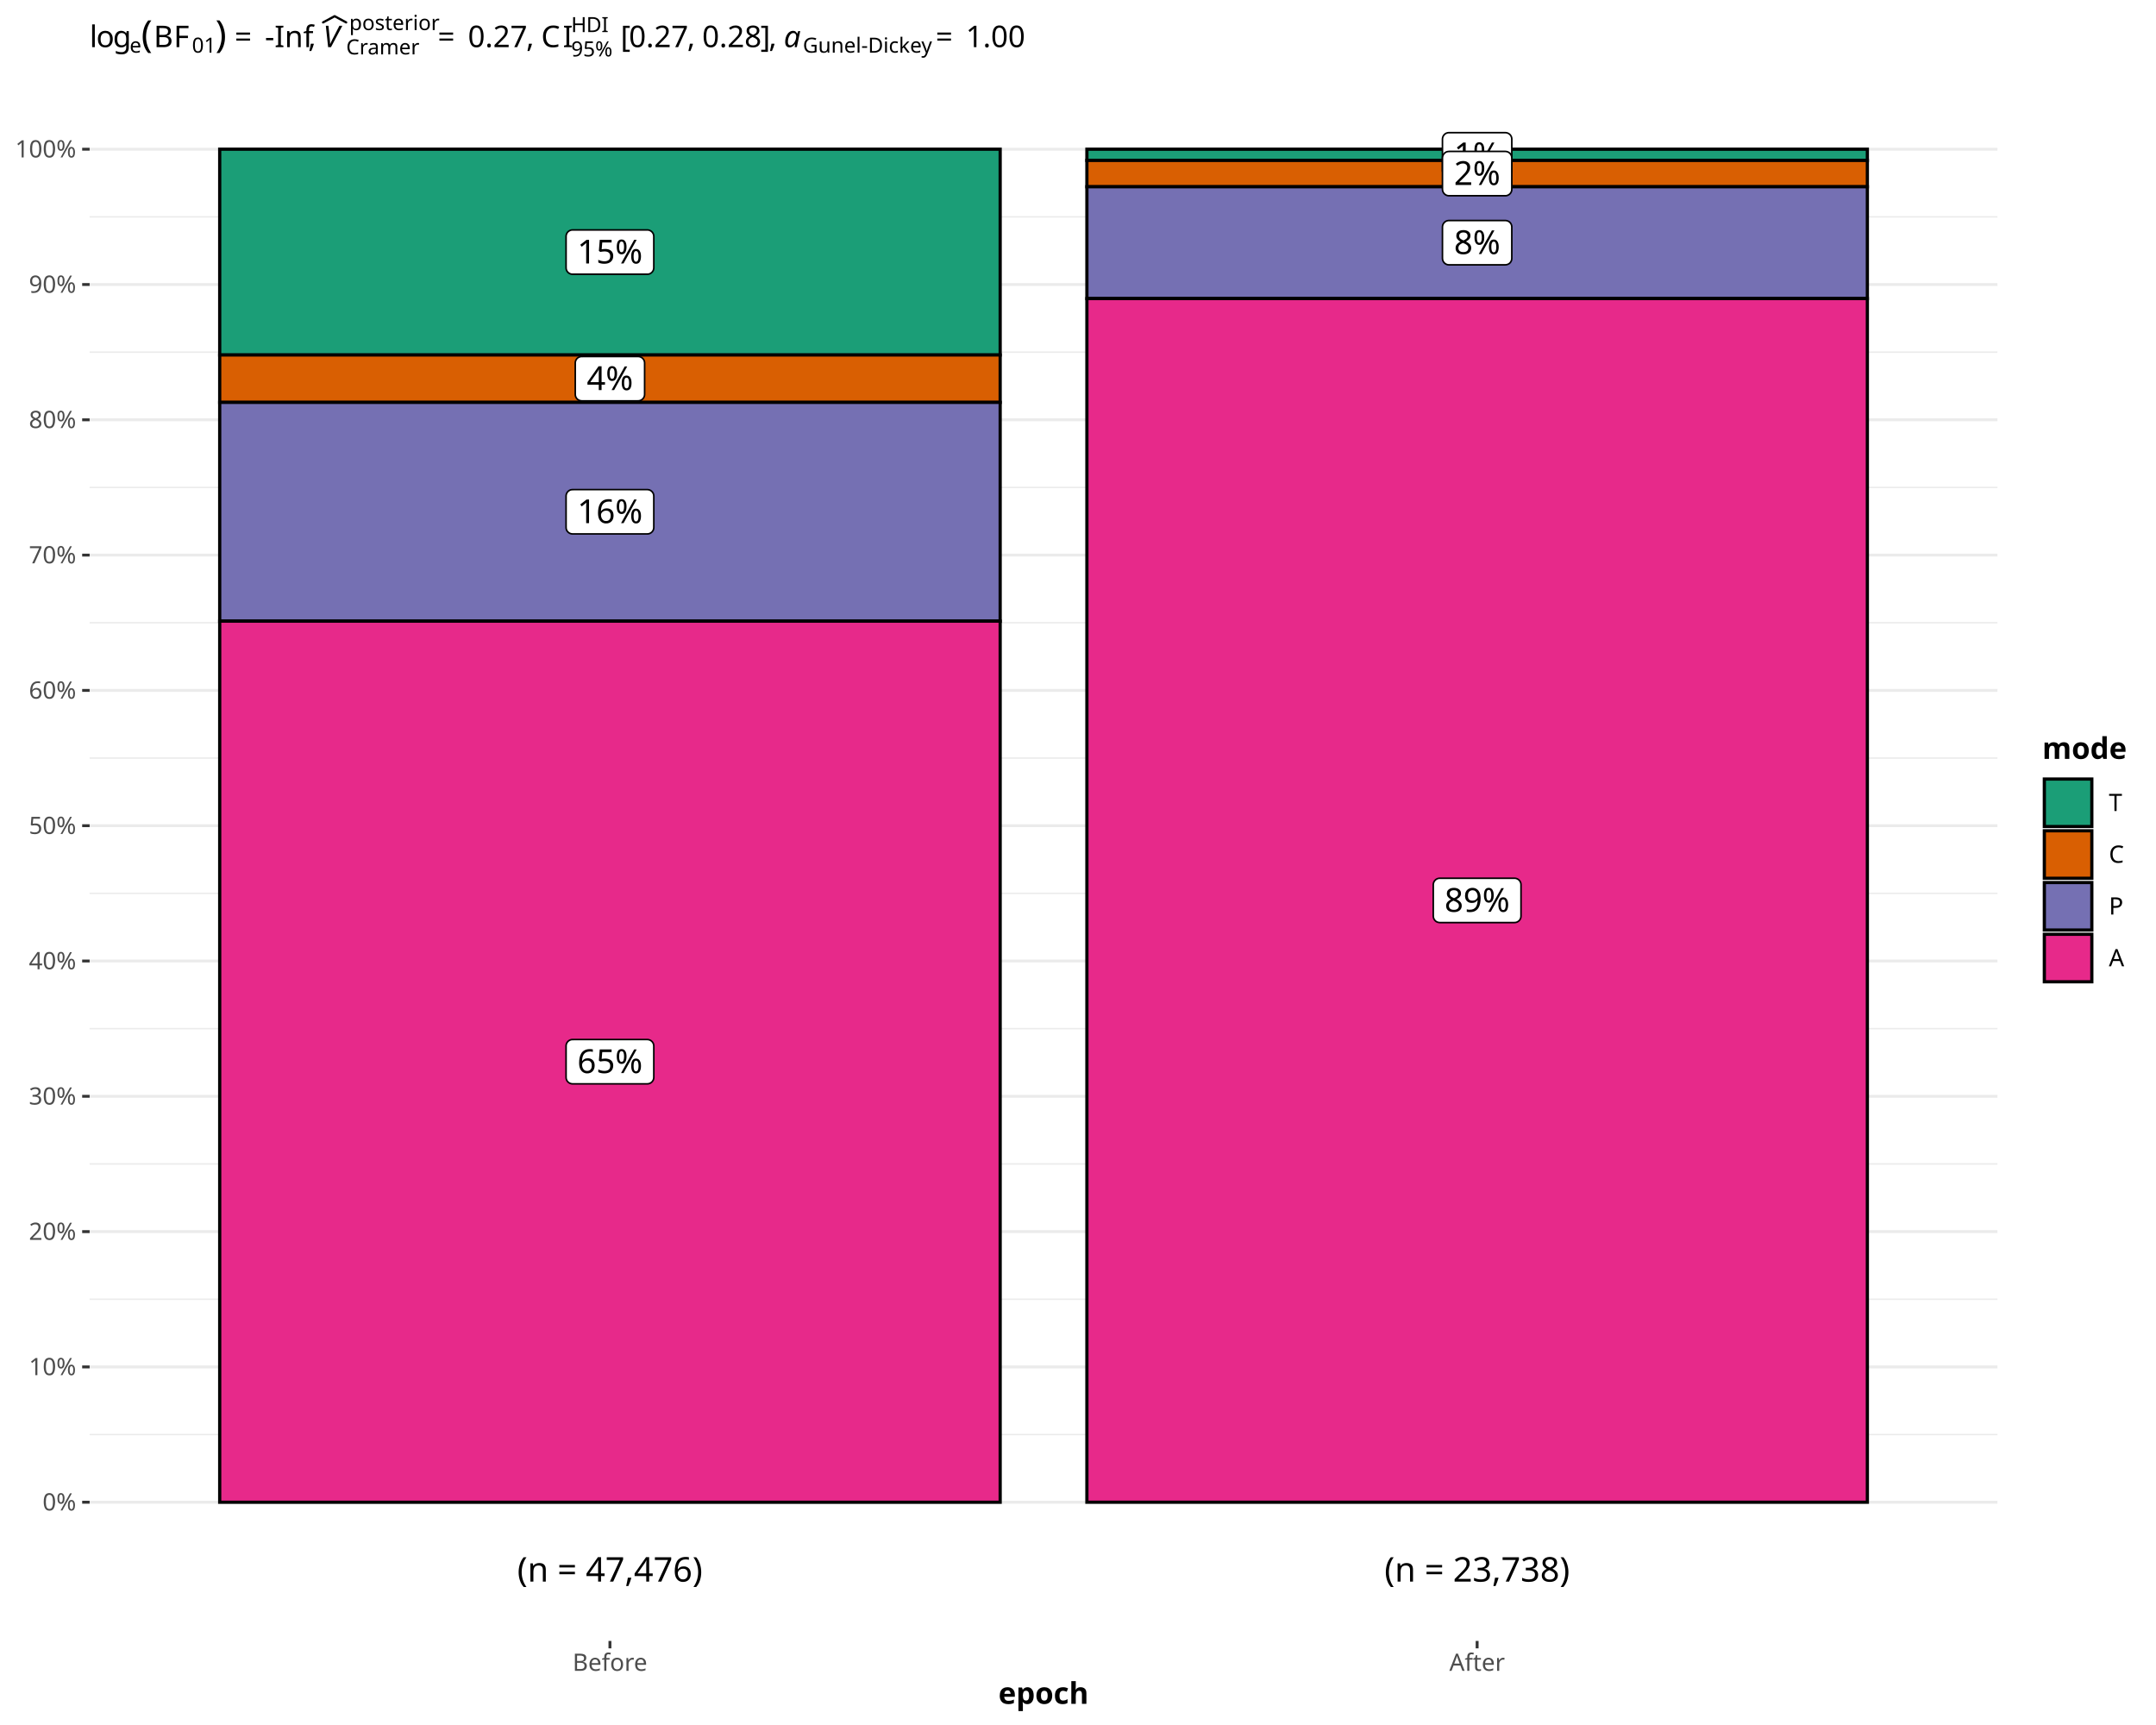
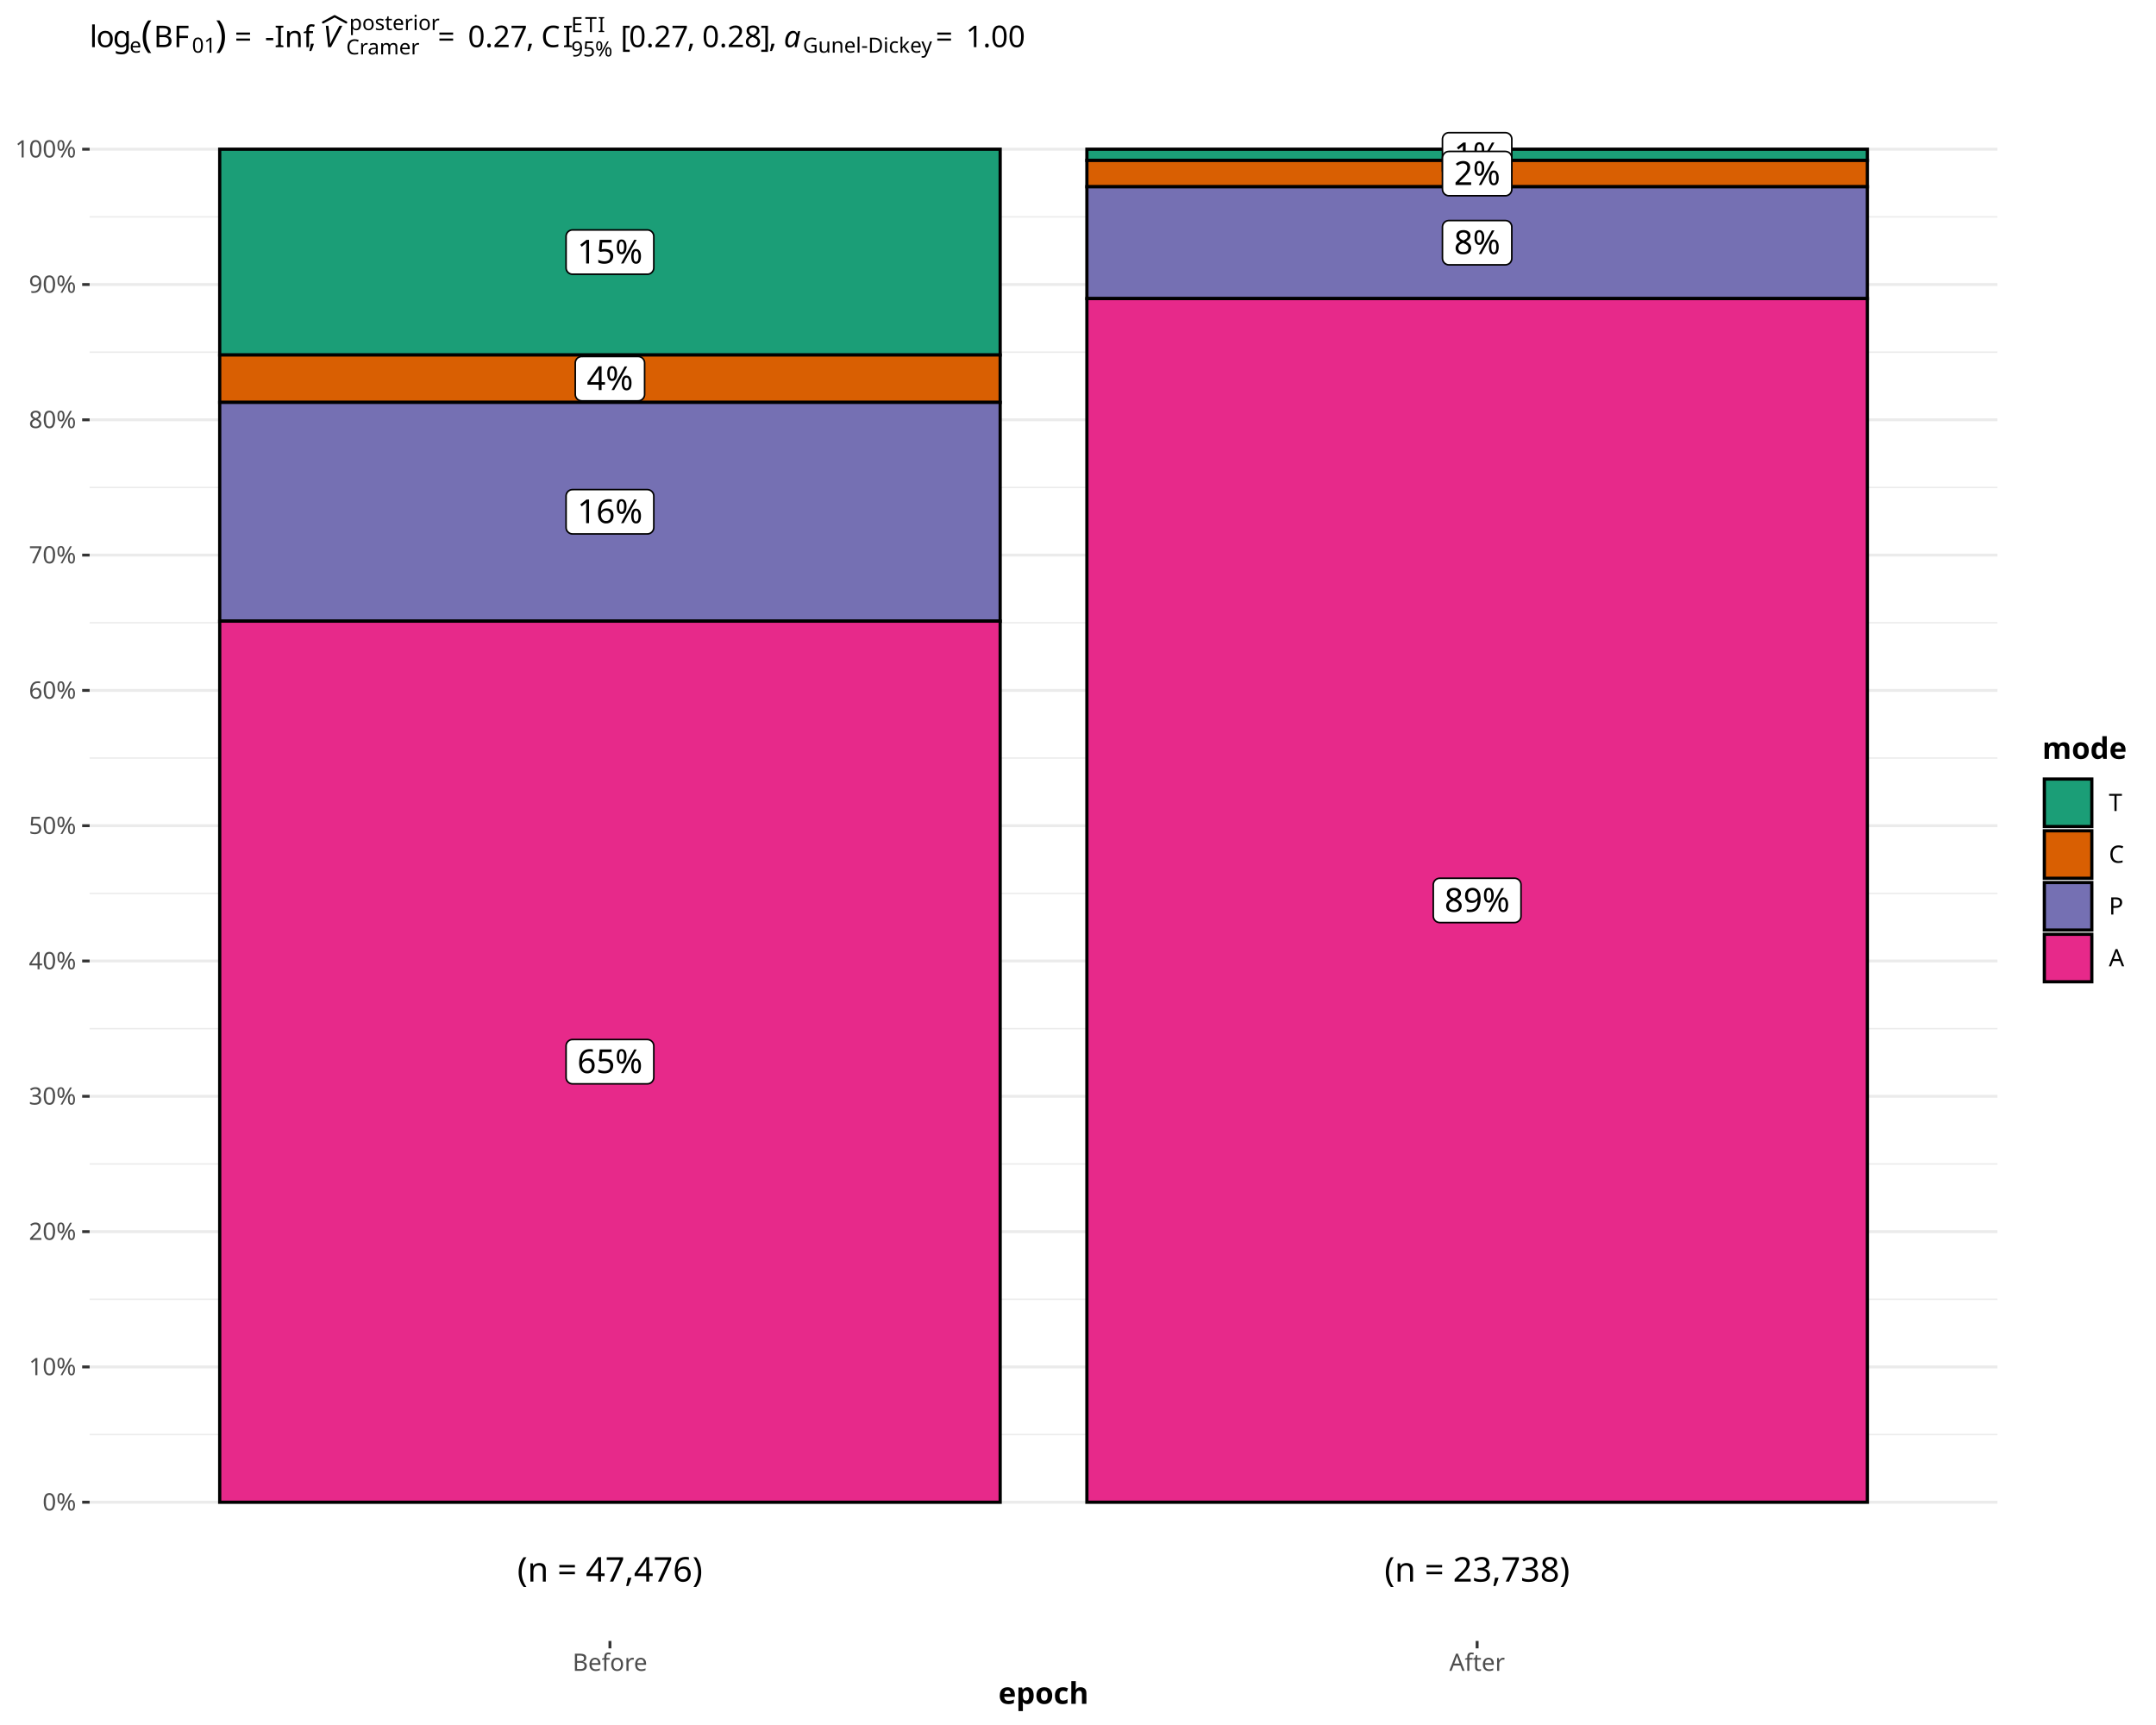
<svg xmlns="http://www.w3.org/2000/svg" class="svglite" data-engine-version="2.0" width="720.00pt" height="576.00pt" viewBox="0 0 720.00 576.00">
  <defs>
    <style type="text/css">
    .svglite line, .svglite polyline, .svglite polygon, .svglite path, .svglite rect, .svglite circle {
      fill: none;
      stroke: #000000;
      stroke-linecap: round;
      stroke-linejoin: round;
      stroke-miterlimit: 10.00;
    }
  </style>
  </defs>
  <rect width="100%" height="100%" style="stroke: none; fill: #FFFFFF;" />
  <defs>
    <clipPath id="cpMC4wMHw3MjAuMDB8MC4wMHw1NzYuMDA=">
      <rect x="0.00" y="0.00" width="720.00" height="576.00" />
    </clipPath>
  </defs>
  <g clip-path="url(#cpMC4wMHw3MjAuMDB8MC4wMHw1NzYuMDA=)">
    <rect x="0.00" y="0.00" width="720.00" height="576.00" style="stroke-width: 0.97; stroke: #FFFFFF; fill: #FFFFFF;" />
  </g>
  <defs>
    <clipPath id="cpMjkuOTN8NjY3LjA1fDI2LjEwfDU0Ny45Mg==">
      <rect x="29.93" y="26.10" width="637.13" height="521.82" />
    </clipPath>
  </defs>
  <g clip-path="url(#cpMjkuOTN8NjY3LjA1fDI2LjEwfDU0Ny45Mg==)">
    <rect x="29.93" y="26.10" width="637.13" height="521.82" style="stroke-width: 0.97; stroke: none; fill: #FFFFFF;" />
    <polyline points="29.93,479.02 667.05,479.02 " style="stroke-width: 0.48; stroke: #EBEBEB; stroke-linecap: butt;" />
    <polyline points="29.93,433.84 667.05,433.84 " style="stroke-width: 0.48; stroke: #EBEBEB; stroke-linecap: butt;" />
    <polyline points="29.93,388.66 667.05,388.66 " style="stroke-width: 0.48; stroke: #EBEBEB; stroke-linecap: butt;" />
    <polyline points="29.93,343.48 667.05,343.48 " style="stroke-width: 0.48; stroke: #EBEBEB; stroke-linecap: butt;" />
    <polyline points="29.93,298.30 667.05,298.30 " style="stroke-width: 0.48; stroke: #EBEBEB; stroke-linecap: butt;" />
    <polyline points="29.93,253.12 667.05,253.12 " style="stroke-width: 0.48; stroke: #EBEBEB; stroke-linecap: butt;" />
    <polyline points="29.93,207.94 667.05,207.94 " style="stroke-width: 0.48; stroke: #EBEBEB; stroke-linecap: butt;" />
    <polyline points="29.93,162.77 667.05,162.77 " style="stroke-width: 0.48; stroke: #EBEBEB; stroke-linecap: butt;" />
    <polyline points="29.93,117.59 667.05,117.59 " style="stroke-width: 0.48; stroke: #EBEBEB; stroke-linecap: butt;" />
    <polyline points="29.93,72.41 667.05,72.41 " style="stroke-width: 0.48; stroke: #EBEBEB; stroke-linecap: butt;" />
    <polyline points="29.93,501.61 667.05,501.61 " style="stroke-width: 0.97; stroke: #EBEBEB; stroke-linecap: butt;" />
    <polyline points="29.93,456.43 667.05,456.43 " style="stroke-width: 0.97; stroke: #EBEBEB; stroke-linecap: butt;" />
    <polyline points="29.93,411.25 667.05,411.25 " style="stroke-width: 0.97; stroke: #EBEBEB; stroke-linecap: butt;" />
    <polyline points="29.93,366.07 667.05,366.07 " style="stroke-width: 0.97; stroke: #EBEBEB; stroke-linecap: butt;" />
    <polyline points="29.93,320.89 667.05,320.89 " style="stroke-width: 0.97; stroke: #EBEBEB; stroke-linecap: butt;" />
    <polyline points="29.93,275.71 667.05,275.71 " style="stroke-width: 0.97; stroke: #EBEBEB; stroke-linecap: butt;" />
    <polyline points="29.93,230.53 667.05,230.53 " style="stroke-width: 0.97; stroke: #EBEBEB; stroke-linecap: butt;" />
    <polyline points="29.93,185.36 667.05,185.36 " style="stroke-width: 0.97; stroke: #EBEBEB; stroke-linecap: butt;" />
    <polyline points="29.93,140.18 667.05,140.18 " style="stroke-width: 0.97; stroke: #EBEBEB; stroke-linecap: butt;" />
    <polyline points="29.93,95.00 667.05,95.00 " style="stroke-width: 0.97; stroke: #EBEBEB; stroke-linecap: butt;" />
    <polyline points="29.93,49.82 667.05,49.82 " style="stroke-width: 0.97; stroke: #EBEBEB; stroke-linecap: butt;" />
    <rect x="73.37" y="49.82" width="260.64" height="68.72" style="stroke-width: 1.07; stroke-linecap: square; stroke-linejoin: miter; fill: #1B9E77;" />
    <rect x="362.97" y="49.82" width="260.64" height="3.75" style="stroke-width: 1.07; stroke-linecap: square; stroke-linejoin: miter; fill: #1B9E77;" />
    <rect x="73.37" y="118.53" width="260.64" height="15.83" style="stroke-width: 1.07; stroke-linecap: square; stroke-linejoin: miter; fill: #D95F02;" />
    <rect x="362.97" y="53.57" width="260.64" height="8.79" style="stroke-width: 1.07; stroke-linecap: square; stroke-linejoin: miter; fill: #D95F02;" />
    <rect x="73.37" y="134.36" width="260.64" height="73.05" style="stroke-width: 1.07; stroke-linecap: square; stroke-linejoin: miter; fill: #7570B3;" />
    <rect x="362.97" y="62.36" width="260.64" height="37.34" style="stroke-width: 1.07; stroke-linecap: square; stroke-linejoin: miter; fill: #7570B3;" />
    <rect x="73.37" y="207.41" width="260.64" height="294.21" style="stroke-width: 1.07; stroke-linecap: square; stroke-linejoin: miter; fill: #E7298A;" />
    <rect x="362.97" y="99.70" width="260.64" height="401.91" style="stroke-width: 1.07; stroke-linecap: square; stroke-linejoin: miter; fill: #E7298A;" />
    <polygon points="191.20,91.57 216.18,91.57 216.09,91.57 216.44,91.56 216.78,91.49 217.10,91.37 217.40,91.19 217.67,90.97 217.90,90.71 218.09,90.42 218.23,90.10 218.31,89.76 218.34,89.41 218.34,89.41 218.34,78.94 218.34,78.94 218.31,78.59 218.23,78.25 218.09,77.93 217.90,77.64 217.67,77.38 217.40,77.16 217.10,76.99 216.78,76.86 216.44,76.79 216.18,76.78 191.20,76.78 191.46,76.79 191.11,76.78 190.77,76.82 190.43,76.92 190.12,77.07 189.83,77.26 189.58,77.50 189.37,77.78 189.21,78.09 189.10,78.42 189.05,78.76 189.04,78.94 189.04,89.41 189.05,89.24 189.05,89.59 189.10,89.93 189.21,90.26 189.37,90.57 189.58,90.85 189.83,91.09 190.12,91.28 190.43,91.43 190.77,91.53 191.11,91.57 " style="stroke-width: 0.53; fill: #FFFFFF;" />
    <text x="203.69" y="87.97" text-anchor="middle" style="font-size: 11.04px; font-family: sans;" textLength="22.10px" lengthAdjust="spacingAndGlyphs">15%</text>
    <polygon points="483.87,59.09 502.71,59.09 502.62,59.09 502.97,59.07 503.31,59.00 503.64,58.88 503.94,58.71 504.21,58.49 504.44,58.23 504.62,57.93 504.76,57.61 504.84,57.28 504.87,56.93 504.87,56.93 504.87,46.45 504.87,46.45 504.84,46.11 504.76,45.77 504.62,45.45 504.44,45.16 504.21,44.89 503.94,44.68 503.64,44.50 503.31,44.38 502.97,44.31 502.71,44.29 483.87,44.29 484.13,44.31 483.79,44.29 483.44,44.34 483.11,44.43 482.79,44.58 482.51,44.78 482.26,45.02 482.05,45.30 481.89,45.61 481.78,45.94 481.72,46.28 481.71,46.45 481.71,56.93 481.72,56.76 481.72,57.10 481.78,57.45 481.89,57.78 482.05,58.08 482.26,58.36 482.51,58.60 482.79,58.80 483.11,58.95 483.44,59.05 483.79,59.09 " style="stroke-width: 0.53; fill: #FFFFFF;" />
    <text x="493.29" y="55.49" text-anchor="middle" style="font-size: 11.04px; font-family: sans;" textLength="15.96px" lengthAdjust="spacingAndGlyphs">1%</text>
    <polygon points="194.27,133.85 213.11,133.85 213.02,133.84 213.37,133.83 213.71,133.76 214.03,133.64 214.33,133.46 214.60,133.24 214.83,132.98 215.02,132.69 215.16,132.37 215.24,132.03 215.27,131.69 215.27,131.69 215.27,121.21 215.27,121.21 215.24,120.86 215.16,120.52 215.02,120.20 214.83,119.91 214.60,119.65 214.33,119.43 214.03,119.26 213.71,119.13 213.37,119.06 213.11,119.05 194.27,119.05 194.53,119.06 194.18,119.05 193.84,119.09 193.50,119.19 193.19,119.34 192.90,119.53 192.65,119.78 192.44,120.05 192.28,120.36 192.17,120.69 192.12,121.03 192.11,121.21 192.11,131.69 192.12,131.51 192.12,131.86 192.17,132.20 192.28,132.53 192.44,132.84 192.65,133.12 192.90,133.36 193.19,133.56 193.50,133.70 193.84,133.80 194.18,133.84 " style="stroke-width: 0.53; fill: #FFFFFF;" />
    <text x="203.69" y="130.25" text-anchor="middle" style="font-size: 11.04px; font-family: sans;" textLength="15.96px" lengthAdjust="spacingAndGlyphs">4%</text>
    <polygon points="483.87,65.36 502.71,65.36 502.62,65.36 502.97,65.35 503.31,65.28 503.64,65.15 503.94,64.98 504.21,64.76 504.44,64.50 504.62,64.21 504.76,63.89 504.84,63.55 504.87,63.20 504.87,63.20 504.87,52.72 504.87,52.72 504.84,52.38 504.76,52.04 504.62,51.72 504.44,51.43 504.21,51.17 503.94,50.95 503.64,50.77 503.31,50.65 502.97,50.58 502.71,50.56 483.87,50.56 484.13,50.58 483.79,50.57 483.44,50.61 483.11,50.70 482.79,50.85 482.51,51.05 482.26,51.29 482.05,51.57 481.89,51.88 481.78,52.21 481.72,52.55 481.71,52.72 481.71,63.20 481.72,63.03 481.72,63.38 481.78,63.72 481.89,64.05 482.05,64.36 482.26,64.63 482.51,64.87 482.79,65.07 483.11,65.22 483.44,65.32 483.79,65.36 " style="stroke-width: 0.53; fill: #FFFFFF;" />
    <text x="493.29" y="61.76" text-anchor="middle" style="font-size: 11.04px; font-family: sans;" textLength="15.96px" lengthAdjust="spacingAndGlyphs">2%</text>
    <polygon points="191.20,178.28 216.18,178.28 216.09,178.28 216.44,178.27 216.78,178.20 217.10,178.07 217.40,177.90 217.67,177.68 217.90,177.42 218.09,177.13 218.23,176.81 218.31,176.47 218.34,176.12 218.34,176.12 218.34,165.64 218.34,165.64 218.31,165.30 218.23,164.96 218.09,164.64 217.90,164.35 217.67,164.09 217.40,163.87 217.10,163.69 216.78,163.57 216.44,163.50 216.18,163.48 191.20,163.48 191.46,163.50 191.11,163.49 190.77,163.53 190.43,163.62 190.12,163.77 189.83,163.97 189.58,164.21 189.37,164.49 189.21,164.80 189.10,165.13 189.05,165.47 189.04,165.64 189.04,176.12 189.05,175.95 189.05,176.30 189.10,176.64 189.21,176.97 189.37,177.28 189.58,177.55 189.83,177.79 190.12,177.99 190.43,178.14 190.77,178.24 191.11,178.28 " style="stroke-width: 0.53; fill: #FFFFFF;" />
    <text x="203.69" y="174.68" text-anchor="middle" style="font-size: 11.04px; font-family: sans;" textLength="22.10px" lengthAdjust="spacingAndGlyphs">16%</text>
    <polygon points="483.87,88.43 502.71,88.43 502.62,88.43 502.97,88.41 503.31,88.34 503.64,88.22 503.94,88.05 504.21,87.83 504.44,87.57 504.62,87.27 504.76,86.95 504.84,86.62 504.87,86.27 504.87,86.27 504.87,75.79 504.87,75.79 504.84,75.44 504.76,75.11 504.62,74.79 504.44,74.49 504.21,74.23 503.94,74.01 503.64,73.84 503.31,73.72 502.97,73.65 502.71,73.63 483.87,73.63 484.13,73.65 483.79,73.63 483.44,73.68 483.11,73.77 482.79,73.92 482.51,74.12 482.26,74.36 482.05,74.64 481.89,74.94 481.78,75.27 481.72,75.62 481.71,75.79 481.71,86.27 481.72,86.10 481.72,86.44 481.78,86.79 481.89,87.12 482.05,87.42 482.26,87.70 482.51,87.94 482.79,88.14 483.11,88.29 483.44,88.39 483.79,88.43 " style="stroke-width: 0.53; fill: #FFFFFF;" />
    <text x="493.29" y="84.83" text-anchor="middle" style="font-size: 11.04px; font-family: sans;" textLength="15.96px" lengthAdjust="spacingAndGlyphs">8%</text>
    <polygon points="191.20,361.91 216.18,361.91 216.09,361.91 216.44,361.89 216.78,361.82 217.10,361.70 217.40,361.53 217.67,361.31 217.90,361.05 218.09,360.75 218.23,360.43 218.31,360.09 218.34,359.75 218.34,359.75 218.34,349.27 218.34,349.27 218.31,348.92 218.23,348.59 218.09,348.27 217.90,347.97 217.67,347.71 217.40,347.49 217.10,347.32 216.78,347.20 216.44,347.13 216.18,347.11 191.20,347.11 191.46,347.13 191.11,347.11 190.77,347.15 190.43,347.25 190.12,347.40 189.83,347.60 189.58,347.84 189.37,348.12 189.21,348.42 189.10,348.75 189.05,349.10 189.04,349.27 189.04,359.75 189.05,359.57 189.05,359.92 189.10,360.26 189.21,360.59 189.37,360.90 189.58,361.18 189.83,361.42 190.12,361.62 190.43,361.77 190.77,361.86 191.11,361.91 " style="stroke-width: 0.53; fill: #FFFFFF;" />
    <text x="203.69" y="358.31" text-anchor="middle" style="font-size: 11.04px; font-family: sans;" textLength="22.10px" lengthAdjust="spacingAndGlyphs">65%</text>
    <polygon points="480.80,308.06 505.78,308.06 505.69,308.05 506.04,308.04 506.38,307.97 506.71,307.85 507.01,307.67 507.28,307.45 507.51,307.19 507.69,306.90 507.83,306.58 507.91,306.24 507.94,305.90 507.94,305.90 507.94,295.42 507.94,295.42 507.91,295.07 507.83,294.73 507.69,294.41 507.51,294.12 507.28,293.86 507.01,293.64 506.71,293.47 506.38,293.34 506.04,293.27 505.78,293.26 480.80,293.26 481.06,293.27 480.72,293.26 480.37,293.30 480.04,293.40 479.72,293.55 479.44,293.74 479.19,293.99 478.98,294.26 478.82,294.57 478.71,294.90 478.65,295.24 478.64,295.42 478.64,305.90 478.65,305.72 478.65,306.07 478.71,306.41 478.82,306.74 478.98,307.05 479.19,307.33 479.44,307.57 479.72,307.77 480.04,307.91 480.37,308.01 480.72,308.05 " style="stroke-width: 0.53; fill: #FFFFFF;" />
    <text x="493.29" y="304.46" text-anchor="middle" style="font-size: 11.04px; font-family: sans;" textLength="22.10px" lengthAdjust="spacingAndGlyphs">89%</text>
    <text x="493.29" y="528.12" text-anchor="middle" style="font-size: 11.38px; font-family: sans;" textLength="61.70px" lengthAdjust="spacingAndGlyphs">(n = 23,738)</text>
    <text x="203.69" y="528.12" text-anchor="middle" style="font-size: 11.38px; font-family: sans;" textLength="61.70px" lengthAdjust="spacingAndGlyphs">(n = 47,476)</text>
  </g>
  <g clip-path="url(#cpMC4wMHw3MjAuMDB8MC4wMHw1NzYuMDA=)">
    <text x="25.44" y="504.36" text-anchor="end" style="font-size: 8.00px; fill: #4D4D4D; font-family: sans;" textLength="11.56px" lengthAdjust="spacingAndGlyphs">0%</text>
    <text x="25.44" y="459.18" text-anchor="end" style="font-size: 8.00px; fill: #4D4D4D; font-family: sans;" textLength="16.01px" lengthAdjust="spacingAndGlyphs">10%</text>
    <text x="25.44" y="414.01" text-anchor="end" style="font-size: 8.00px; fill: #4D4D4D; font-family: sans;" textLength="16.01px" lengthAdjust="spacingAndGlyphs">20%</text>
    <text x="25.44" y="368.83" text-anchor="end" style="font-size: 8.00px; fill: #4D4D4D; font-family: sans;" textLength="16.01px" lengthAdjust="spacingAndGlyphs">30%</text>
    <text x="25.44" y="323.65" text-anchor="end" style="font-size: 8.00px; fill: #4D4D4D; font-family: sans;" textLength="16.01px" lengthAdjust="spacingAndGlyphs">40%</text>
    <text x="25.44" y="278.47" text-anchor="end" style="font-size: 8.00px; fill: #4D4D4D; font-family: sans;" textLength="16.01px" lengthAdjust="spacingAndGlyphs">50%</text>
    <text x="25.44" y="233.29" text-anchor="end" style="font-size: 8.00px; fill: #4D4D4D; font-family: sans;" textLength="16.01px" lengthAdjust="spacingAndGlyphs">60%</text>
    <text x="25.44" y="188.11" text-anchor="end" style="font-size: 8.00px; fill: #4D4D4D; font-family: sans;" textLength="16.01px" lengthAdjust="spacingAndGlyphs">70%</text>
    <text x="25.44" y="142.93" text-anchor="end" style="font-size: 8.00px; fill: #4D4D4D; font-family: sans;" textLength="16.01px" lengthAdjust="spacingAndGlyphs">80%</text>
    <text x="25.44" y="97.75" text-anchor="end" style="font-size: 8.00px; fill: #4D4D4D; font-family: sans;" textLength="16.01px" lengthAdjust="spacingAndGlyphs">90%</text>
    <text x="25.44" y="52.57" text-anchor="end" style="font-size: 8.00px; fill: #4D4D4D; font-family: sans;" textLength="20.46px" lengthAdjust="spacingAndGlyphs">100%</text>
    <polyline points="27.44,501.61 29.93,501.61 " style="stroke-width: 0.97; stroke: #333333; stroke-linecap: butt;" />
    <polyline points="27.44,456.43 29.93,456.43 " style="stroke-width: 0.97; stroke: #333333; stroke-linecap: butt;" />
    <polyline points="27.44,411.25 29.93,411.25 " style="stroke-width: 0.97; stroke: #333333; stroke-linecap: butt;" />
    <polyline points="27.44,366.07 29.93,366.07 " style="stroke-width: 0.97; stroke: #333333; stroke-linecap: butt;" />
    <polyline points="27.44,320.89 29.93,320.89 " style="stroke-width: 0.97; stroke: #333333; stroke-linecap: butt;" />
    <polyline points="27.44,275.71 29.93,275.71 " style="stroke-width: 0.97; stroke: #333333; stroke-linecap: butt;" />
    <polyline points="27.44,230.53 29.93,230.53 " style="stroke-width: 0.97; stroke: #333333; stroke-linecap: butt;" />
    <polyline points="27.44,185.36 29.93,185.36 " style="stroke-width: 0.97; stroke: #333333; stroke-linecap: butt;" />
    <polyline points="27.44,140.18 29.93,140.18 " style="stroke-width: 0.97; stroke: #333333; stroke-linecap: butt;" />
    <polyline points="27.44,95.00 29.93,95.00 " style="stroke-width: 0.97; stroke: #333333; stroke-linecap: butt;" />
    <polyline points="27.44,49.82 29.93,49.82 " style="stroke-width: 0.97; stroke: #333333; stroke-linecap: butt;" />
    <polyline points="203.69,550.41 203.69,547.92 " style="stroke-width: 0.97; stroke: #333333; stroke-linecap: butt;" />
    <polyline points="493.29,550.41 493.29,547.92 " style="stroke-width: 0.97; stroke: #333333; stroke-linecap: butt;" />
    <text x="203.69" y="557.91" text-anchor="middle" style="font-size: 8.00px; fill: #4D4D4D; font-family: sans;" textLength="23.57px" lengthAdjust="spacingAndGlyphs">Before</text>
    <text x="493.29" y="557.91" text-anchor="middle" style="font-size: 8.00px; fill: #4D4D4D; font-family: sans;" textLength="16.90px" lengthAdjust="spacingAndGlyphs">After</text>
    <text x="348.49" y="568.94" text-anchor="middle" style="font-size: 10.00px; font-weight: bold; font-family: sans;" textLength="27.25px" lengthAdjust="spacingAndGlyphs">epoch</text>
    <rect x="677.02" y="240.50" width="38.00" height="93.02" style="stroke-width: 0.97; stroke: none; fill: #FFFFFF;" />
    <text x="682.00" y="253.40" style="font-size: 10.00px; font-weight: bold; font-family: sans;" textLength="25.02px" lengthAdjust="spacingAndGlyphs">mode</text>
    <rect x="682.00" y="259.42" width="17.28" height="17.28" style="stroke-width: 0.97; stroke: none; fill: #FFFFFF;" />
    <rect x="682.71" y="260.13" width="15.86" height="15.86" style="stroke-width: 1.07; stroke-linecap: square; stroke-linejoin: miter; fill: #1B9E77;" />
    <rect x="682.00" y="276.70" width="17.28" height="17.28" style="stroke-width: 0.97; stroke: none; fill: #FFFFFF;" />
    <rect x="682.71" y="277.41" width="15.86" height="15.86" style="stroke-width: 1.07; stroke-linecap: square; stroke-linejoin: miter; fill: #D95F02;" />
    <rect x="682.00" y="293.98" width="17.28" height="17.28" style="stroke-width: 0.97; stroke: none; fill: #FFFFFF;" />
    <rect x="682.71" y="294.69" width="15.86" height="15.86" style="stroke-width: 1.07; stroke-linecap: square; stroke-linejoin: miter; fill: #7570B3;" />
    <rect x="682.00" y="311.26" width="17.28" height="17.28" style="stroke-width: 0.97; stroke: none; fill: #FFFFFF;" />
    <rect x="682.71" y="311.97" width="15.86" height="15.86" style="stroke-width: 1.07; stroke-linecap: square; stroke-linejoin: miter; fill: #E7298A;" />
    <text x="704.26" y="270.81" style="font-size: 8.00px; font-family: sans;" textLength="4.89px" lengthAdjust="spacingAndGlyphs">T</text>
    <text x="704.26" y="288.09" style="font-size: 8.00px; font-family: sans;" textLength="5.78px" lengthAdjust="spacingAndGlyphs">C</text>
    <text x="704.26" y="305.37" style="font-size: 8.00px; font-family: sans;" textLength="5.34px" lengthAdjust="spacingAndGlyphs">P</text>
    <text x="704.26" y="322.65" style="font-size: 8.00px; font-family: sans;" textLength="5.34px" lengthAdjust="spacingAndGlyphs">A</text>
    <text x="29.93" y="15.74" style="font-size: 10.00px; font-family: sans;" textLength="2.22px" lengthAdjust="spacingAndGlyphs">l</text>
    <text x="32.15" y="15.74" style="font-size: 10.00px; font-family: sans;" textLength="5.56px" lengthAdjust="spacingAndGlyphs">o</text>
    <text x="37.71" y="15.74" style="font-size: 10.00px; font-family: sans;" textLength="5.56px" lengthAdjust="spacingAndGlyphs">g</text>
    <text x="43.27" y="17.59" style="font-size: 7.00px; font-family: sans;" textLength="3.89px" lengthAdjust="spacingAndGlyphs">e</text>
    <text x="47.16" y="15.74" style="font-size: 12.50px; font-family: sans;" textLength="4.16px" lengthAdjust="spacingAndGlyphs">(</text>
    <text x="51.33" y="15.74" style="font-size: 10.00px; font-family: sans;" textLength="6.67px" lengthAdjust="spacingAndGlyphs">B</text>
    <text x="58.00" y="15.74" style="font-size: 10.00px; font-family: sans;" textLength="6.11px" lengthAdjust="spacingAndGlyphs">F</text>
    <text x="64.11" y="17.59" style="font-size: 7.00px; font-family: sans;" textLength="7.79px" lengthAdjust="spacingAndGlyphs">01</text>
    <text x="71.89" y="15.74" style="font-size: 12.50px; font-family: sans;" textLength="4.16px" lengthAdjust="spacingAndGlyphs">)</text>
    <text x="78.36" y="15.74" style="font-size: 10.00px; font-family: sans;" textLength="7.76px" lengthAdjust="spacingAndGlyphs">=</text>
    <text x="88.44" y="15.74" style="font-size: 10.00px; font-family: sans;" textLength="14.45px" lengthAdjust="spacingAndGlyphs">-Inf</text>
    <text x="102.89" y="15.74" style="font-size: 10.00px; font-family: sans;" textLength="2.50px" lengthAdjust="spacingAndGlyphs">,</text>
    <text x="105.39" y="15.74" style="font-size: 10.00px; font-family: sans;" textLength="2.50px" lengthAdjust="spacingAndGlyphs"> </text>
    <text x="107.89" y="15.74" style="font-size: 10.00px; font-style: italic; font-family: sans;" textLength="6.67px" lengthAdjust="spacingAndGlyphs">V</text>
    <polyline points="107.89,7.48 111.75,5.41 115.60,7.48 " style="stroke-width: 0.75;" />
    <text x="115.60" y="18.17" style="font-size: 7.00px; font-family: sans;" textLength="23.34px" lengthAdjust="spacingAndGlyphs">Cramer</text>
    <text x="116.63" y="10.05" style="font-size: 7.00px; font-family: sans;" textLength="27.24px" lengthAdjust="spacingAndGlyphs">posterior</text>
    <text x="146.18" y="15.74" style="font-size: 10.00px; font-family: sans;" textLength="7.76px" lengthAdjust="spacingAndGlyphs">=</text>
    <text x="156.26" y="15.74" style="font-size: 10.00px; font-family: sans;" textLength="19.46px" lengthAdjust="spacingAndGlyphs">0.27</text>
    <text x="175.73" y="15.74" style="font-size: 10.00px; font-family: sans;" textLength="2.50px" lengthAdjust="spacingAndGlyphs">,</text>
    <text x="178.23" y="15.74" style="font-size: 10.00px; font-family: sans;" textLength="2.50px" lengthAdjust="spacingAndGlyphs"> </text>
    <text x="180.73" y="15.74" style="font-size: 10.00px; font-family: sans;" textLength="7.22px" lengthAdjust="spacingAndGlyphs">C</text>
    <text x="187.95" y="15.74" style="font-size: 10.00px; font-family: sans;" textLength="2.78px" lengthAdjust="spacingAndGlyphs">I</text>
    <text x="190.73" y="18.83" style="font-size: 7.00px; font-family: sans;" textLength="14.01px" lengthAdjust="spacingAndGlyphs">95%</text>
-     <text x="190.73" y="10.72" style="font-size: 7.00px; font-family: sans;" textLength="5.06px" lengthAdjust="spacingAndGlyphs">H</text>
-     <text x="195.79" y="10.72" style="font-size: 7.00px; font-family: sans;" textLength="5.06px" lengthAdjust="spacingAndGlyphs">D</text>
-     <text x="200.85" y="10.72" style="font-size: 7.00px; font-family: sans;" textLength="1.94px" lengthAdjust="spacingAndGlyphs">I</text>
+     <text x="190.73" y="10.72" style="font-size: 7.00px; font-family: sans;" textLength="4.67px" lengthAdjust="spacingAndGlyphs">E</text>
+     <text x="195.40" y="10.72" style="font-size: 7.00px; font-family: sans;" textLength="4.28px" lengthAdjust="spacingAndGlyphs">T</text>
+     <text x="199.68" y="10.72" style="font-size: 7.00px; font-family: sans;" textLength="1.94px" lengthAdjust="spacingAndGlyphs">I</text>
    <text x="204.74" y="15.74" style="font-size: 10.00px; font-family: sans;" textLength="2.50px" lengthAdjust="spacingAndGlyphs"> </text>
    <text x="207.25" y="15.74" style="font-size: 10.00px; font-family: sans;" textLength="2.78px" lengthAdjust="spacingAndGlyphs">[</text>
    <text x="210.02" y="15.74" style="font-size: 10.00px; font-family: sans;" textLength="19.46px" lengthAdjust="spacingAndGlyphs">0.27</text>
    <text x="229.49" y="15.74" style="font-size: 10.00px; font-family: sans;" textLength="2.50px" lengthAdjust="spacingAndGlyphs">,</text>
    <text x="231.99" y="15.74" style="font-size: 10.00px; font-family: sans;" textLength="2.50px" lengthAdjust="spacingAndGlyphs"> </text>
    <text x="234.49" y="15.74" style="font-size: 10.00px; font-family: sans;" textLength="19.46px" lengthAdjust="spacingAndGlyphs">0.28</text>
    <text x="253.96" y="15.74" style="font-size: 10.00px; font-family: sans;" textLength="2.78px" lengthAdjust="spacingAndGlyphs">]</text>
    <text x="256.73" y="15.74" style="font-size: 10.00px; font-family: sans;" textLength="2.50px" lengthAdjust="spacingAndGlyphs">,</text>
    <text x="259.24" y="15.74" style="font-size: 10.00px; font-family: sans;" textLength="2.50px" lengthAdjust="spacingAndGlyphs"> </text>
    <text x="261.74" y="15.74" style="font-size: 10.00px; font-style: italic; font-family: sans;" textLength="5.56px" lengthAdjust="spacingAndGlyphs">a</text>
    <text x="268.11" y="17.59" style="font-size: 7.00px; font-family: sans;" textLength="42.03px" lengthAdjust="spacingAndGlyphs">Gunel-Dickey</text>
    <text x="312.45" y="15.74" style="font-size: 10.00px; font-family: sans;" textLength="7.76px" lengthAdjust="spacingAndGlyphs">=</text>
    <text x="322.53" y="15.74" style="font-size: 10.00px; font-family: sans;" textLength="19.46px" lengthAdjust="spacingAndGlyphs">1.00</text>
  </g>
</svg>
